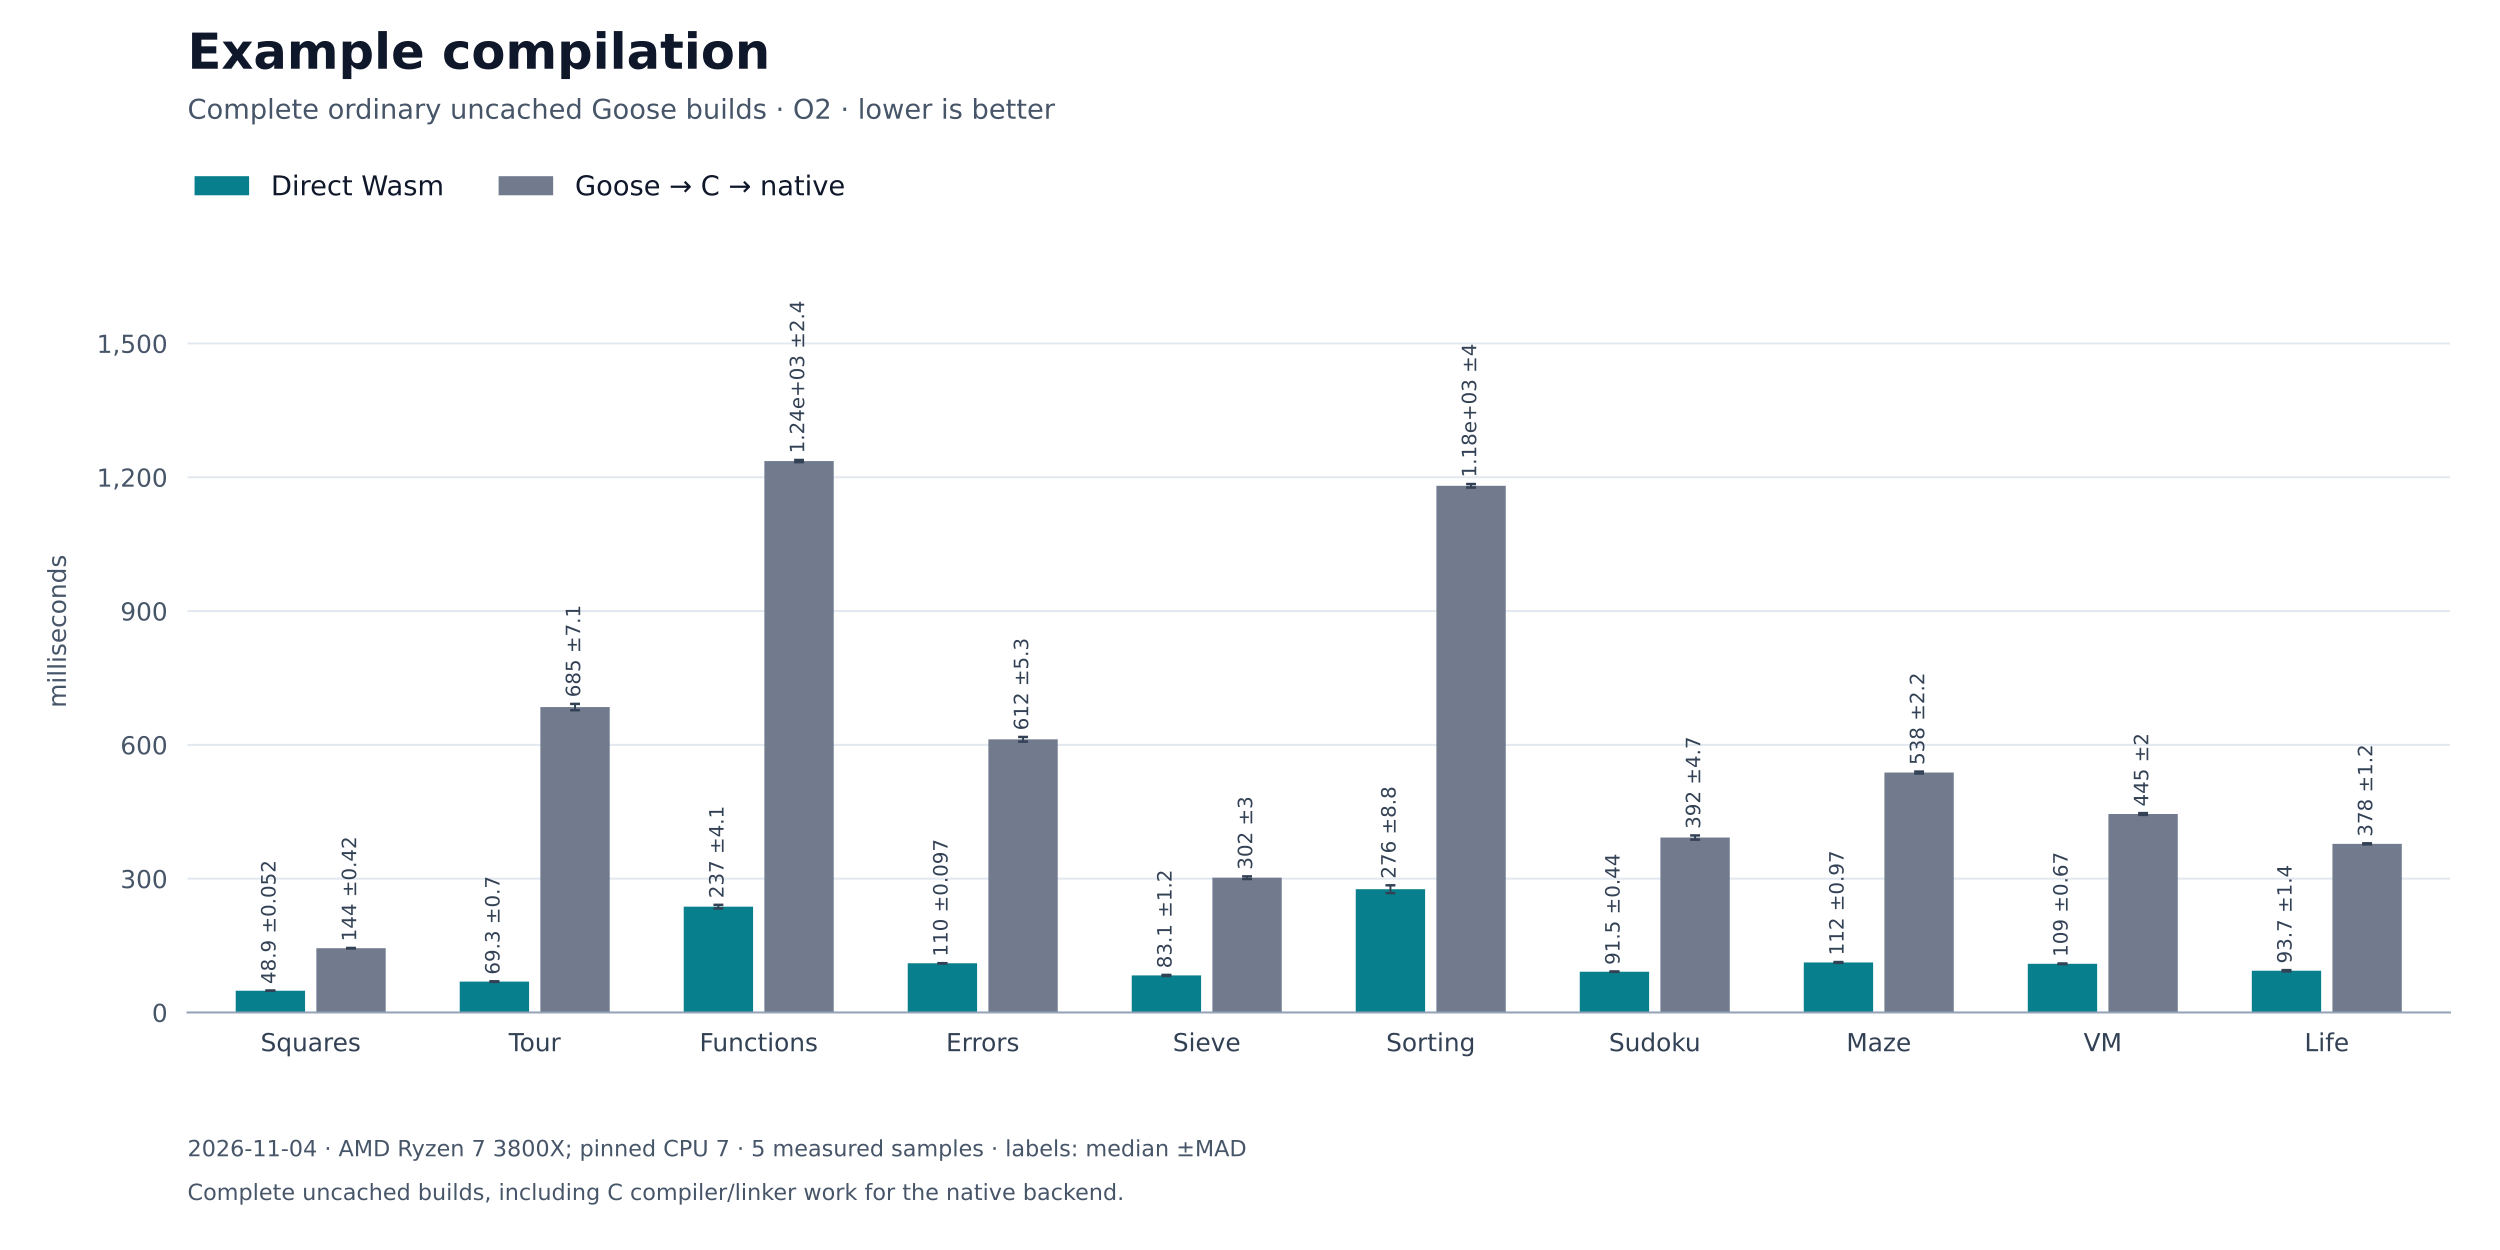
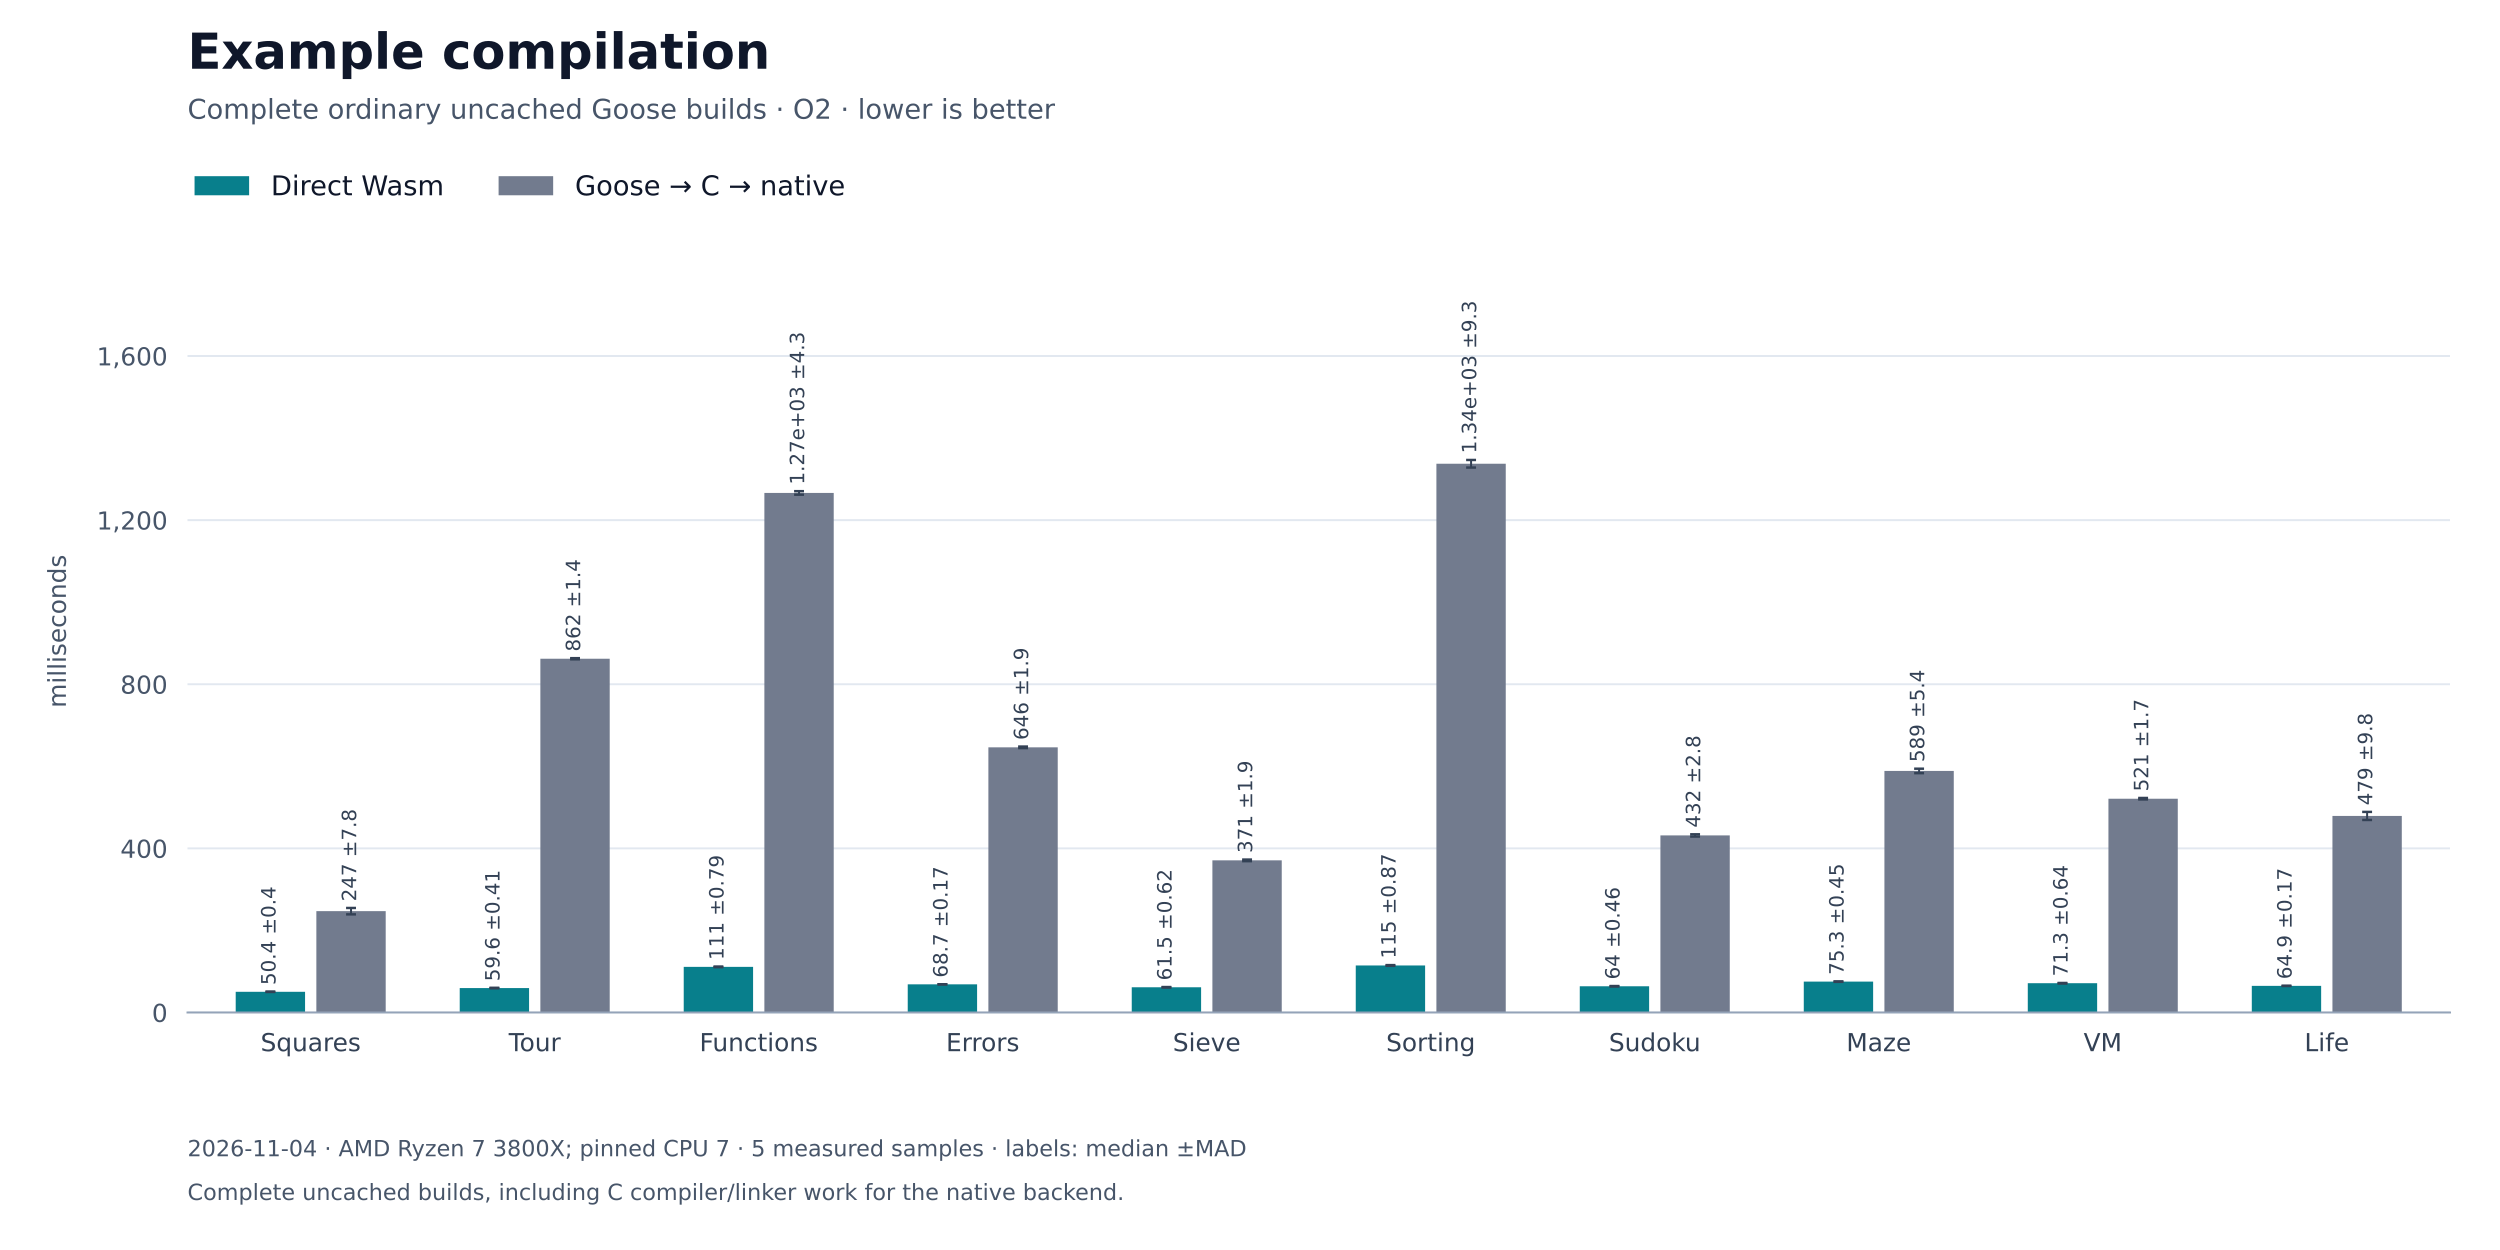
<svg xmlns="http://www.w3.org/2000/svg" xmlns:xlink="http://www.w3.org/1999/xlink" width="1008pt" height="504pt" viewBox="0 0 1008 504" version="1.1">
  <defs>
    <style type="text/css">*{stroke-linejoin: round; stroke-linecap: butt}</style>
  </defs>
  <g id="figure_1">
    <g id="patch_1">
      <path d="M 0 504 L 1008 504 L 1008 0 L 0 0 z " style="fill: #ffffff" />
    </g>
    <g id="axes_1">
      <g id="patch_2">
        <path d="M 75.6 408.24 L 987.84 408.24 L 987.84 100.8 L 75.6 100.8 z " style="fill: #ffffff" />
      </g>
      <g id="matplotlib.axis_1">
        <g id="xtick_1">
          <g id="line2d_1" />
          <g id="text_1">
            <text style="font-size: 10px; font-family: 'DejaVu Sans'; text-anchor: middle; fill: #334155" x="125.276" y="423.838" transform="rotate(-0 125.2764 423.8377)">Squares</text>
          </g>
        </g>
        <g id="xtick_2">
          <g id="line2d_2" />
          <g id="text_2">
            <text style="font-size: 10px; font-family: 'DejaVu Sans'; text-anchor: middle; fill: #334155" x="215.597" y="423.838" transform="rotate(-0 215.5972 423.8377)">Tour</text>
          </g>
        </g>
        <g id="xtick_3">
          <g id="line2d_3" />
          <g id="text_3">
            <text style="font-size: 10px; font-family: 'DejaVu Sans'; text-anchor: middle; fill: #334155" x="305.918" y="423.838" transform="rotate(-0 305.918 423.8384)">Functions</text>
          </g>
        </g>
        <g id="xtick_4">
          <g id="line2d_4" />
          <g id="text_4">
            <text style="font-size: 10px; font-family: 'DejaVu Sans'; text-anchor: middle; fill: #334155" x="396.239" y="423.838" transform="rotate(-0 396.2388 423.8377)">Errors</text>
          </g>
        </g>
        <g id="xtick_5">
          <g id="line2d_5" />
          <g id="text_5">
            <text style="font-size: 10px; font-family: 'DejaVu Sans'; text-anchor: middle; fill: #334155" x="486.56" y="423.838" transform="rotate(-0 486.5596 423.8384)">Sieve</text>
          </g>
        </g>
        <g id="xtick_6">
          <g id="line2d_6" />
          <g id="text_6">
            <text style="font-size: 10px; font-family: 'DejaVu Sans'; text-anchor: middle; fill: #334155" x="576.88" y="423.838" transform="rotate(-0 576.8804 423.8384)">Sorting</text>
          </g>
        </g>
        <g id="xtick_7">
          <g id="line2d_7" />
          <g id="text_7">
            <text style="font-size: 10px; font-family: 'DejaVu Sans'; text-anchor: middle; fill: #334155" x="667.201" y="423.838" transform="rotate(-0 667.2012 423.8384)">Sudoku</text>
          </g>
        </g>
        <g id="xtick_8">
          <g id="line2d_8" />
          <g id="text_8">
            <text style="font-size: 10px; font-family: 'DejaVu Sans'; text-anchor: middle; fill: #334155" x="757.522" y="423.838" transform="rotate(-0 757.522 423.8377)">Maze</text>
          </g>
        </g>
        <g id="xtick_9">
          <g id="line2d_9" />
          <g id="text_9">
            <text style="font-size: 10px; font-family: 'DejaVu Sans'; text-anchor: middle; fill: #334155" x="847.843" y="423.838" transform="rotate(-0 847.8428 423.8377)">VM</text>
          </g>
        </g>
        <g id="xtick_10">
          <g id="line2d_10" />
          <g id="text_10">
            <text style="font-size: 10px; font-family: 'DejaVu Sans'; text-anchor: middle; fill: #334155" x="938.164" y="423.838" transform="rotate(-0 938.1636 423.8384)">Life</text>
          </g>
        </g>
      </g>
      <g id="matplotlib.axis_2">
        <g id="ytick_1">
          <g id="line2d_11">
            <path d="M 75.6 408.24 L 987.84 408.24 " clip-path="url(#p27fe2b42cb)" style="fill: none; stroke: #e2e8f0; stroke-width: 0.8; stroke-linecap: square" />
          </g>
          <g id="line2d_12" />
          <g id="text_11">
            <text style="font-size: 10px; font-family: 'DejaVu Sans'; text-anchor: end; fill: #475569" x="67.6" y="412.039" transform="rotate(-0 67.6 412.0388)">0</text>
          </g>
        </g>
        <g id="ytick_2">
          <g id="line2d_13">
-             <path d="M 75.6 354.286 L 987.84 354.286 " clip-path="url(#p27fe2b42cb)" style="fill: none; stroke: #e2e8f0; stroke-width: 0.8; stroke-linecap: square" />
+             <path d="M 75.6 342.063 L 987.84 342.063 " clip-path="url(#p27fe2b42cb)" style="fill: none; stroke: #e2e8f0; stroke-width: 0.8; stroke-linecap: square" />
          </g>
          <g id="line2d_14" />
          <g id="text_12">
-             <text style="font-size: 10px; font-family: 'DejaVu Sans'; text-anchor: end; fill: #475569" x="67.6" y="358.085" transform="rotate(-0 67.6 358.085)">300</text>
+             <text style="font-size: 10px; font-family: 'DejaVu Sans'; text-anchor: end; fill: #475569" x="67.6" y="345.861" transform="rotate(-0 67.6 345.8615)">400</text>
          </g>
        </g>
        <g id="ytick_3">
          <g id="line2d_15">
-             <path d="M 75.6 300.332 L 987.84 300.332 " clip-path="url(#p27fe2b42cb)" style="fill: none; stroke: #e2e8f0; stroke-width: 0.8; stroke-linecap: square" />
+             <path d="M 75.6 275.885 L 987.84 275.885 " clip-path="url(#p27fe2b42cb)" style="fill: none; stroke: #e2e8f0; stroke-width: 0.8; stroke-linecap: square" />
          </g>
          <g id="line2d_16" />
          <g id="text_13">
-             <text style="font-size: 10px; font-family: 'DejaVu Sans'; text-anchor: end; fill: #475569" x="67.6" y="304.131" transform="rotate(-0 67.6 304.1313)">600</text>
+             <text style="font-size: 10px; font-family: 'DejaVu Sans'; text-anchor: end; fill: #475569" x="67.6" y="279.684" transform="rotate(-0 67.6 279.6841)">800</text>
          </g>
        </g>
        <g id="ytick_4">
          <g id="line2d_17">
-             <path d="M 75.6 246.379 L 987.84 246.379 " clip-path="url(#p27fe2b42cb)" style="fill: none; stroke: #e2e8f0; stroke-width: 0.8; stroke-linecap: square" />
+             <path d="M 75.6 209.708 L 987.84 209.708 " clip-path="url(#p27fe2b42cb)" style="fill: none; stroke: #e2e8f0; stroke-width: 0.8; stroke-linecap: square" />
          </g>
          <g id="line2d_18" />
          <g id="text_14">
-             <text style="font-size: 10px; font-family: 'DejaVu Sans'; text-anchor: end; fill: #475569" x="67.6" y="250.177" transform="rotate(-0 67.6 250.1775)">900</text>
+             <text style="font-size: 10px; font-family: 'DejaVu Sans'; text-anchor: end; fill: #475569" x="67.6" y="213.507" transform="rotate(-0 67.6 213.5067)">1,200</text>
          </g>
        </g>
        <g id="ytick_5">
          <g id="line2d_19">
-             <path d="M 75.6 192.425 L 987.84 192.425 " clip-path="url(#p27fe2b42cb)" style="fill: none; stroke: #e2e8f0; stroke-width: 0.8; stroke-linecap: square" />
+             <path d="M 75.6 143.531 L 987.84 143.531 " clip-path="url(#p27fe2b42cb)" style="fill: none; stroke: #e2e8f0; stroke-width: 0.8; stroke-linecap: square" />
          </g>
          <g id="line2d_20" />
          <g id="text_15">
-             <text style="font-size: 10px; font-family: 'DejaVu Sans'; text-anchor: end; fill: #475569" x="67.6" y="196.224" transform="rotate(-0 67.6 196.2237)">1,200</text>
-           </g>
-         </g>
-         <g id="ytick_6">
-           <g id="line2d_21">
-             <path d="M 75.6 138.471 L 987.84 138.471 " clip-path="url(#p27fe2b42cb)" style="fill: none; stroke: #e2e8f0; stroke-width: 0.8; stroke-linecap: square" />
-           </g>
-           <g id="line2d_22" />
-           <g id="text_16">
-             <text style="font-size: 10px; font-family: 'DejaVu Sans'; text-anchor: end; fill: #475569" x="67.6" y="142.27" transform="rotate(-0 67.6 142.2699)">1,500</text>
-           </g>
-         </g>
-         <g id="text_17">
+             <text style="font-size: 10px; font-family: 'DejaVu Sans'; text-anchor: end; fill: #475569" x="67.6" y="147.329" transform="rotate(-0 67.6 147.3293)">1,600</text>
+           </g>
+         </g>
+         <g id="text_16">
          <text style="font-size: 10px; font-family: 'DejaVu Sans'; text-anchor: middle; fill: #475569" x="26.57" y="254.52" transform="rotate(-90 26.56953 254.52)">milliseconds</text>
        </g>
      </g>
      <g id="patch_3">
-         <path d="M 95.037 408.24 L 123 408.24 L 123 399.451 L 95.037 399.451 z " clip-path="url(#p27fe2b42cb)" style="fill: #087f8c" />
+         <path d="M 95.037 408.24 L 123 408.24 L 123 399.9 L 95.037 399.9 z " clip-path="url(#p27fe2b42cb)" style="fill: #087f8c" />
      </g>
      <g id="patch_4">
-         <path d="M 185.358 408.24 L 213.321 408.24 L 213.321 395.775 L 185.358 395.775 z " clip-path="url(#p27fe2b42cb)" style="fill: #087f8c" />
+         <path d="M 185.358 408.24 L 213.321 408.24 L 213.321 398.377 L 185.358 398.377 z " clip-path="url(#p27fe2b42cb)" style="fill: #087f8c" />
      </g>
      <g id="patch_5">
-         <path d="M 275.679 408.24 L 303.642 408.24 L 303.642 365.569 L 275.679 365.569 z " clip-path="url(#p27fe2b42cb)" style="fill: #087f8c" />
+         <path d="M 275.679 408.24 L 303.642 408.24 L 303.642 389.84 L 275.679 389.84 z " clip-path="url(#p27fe2b42cb)" style="fill: #087f8c" />
      </g>
      <g id="patch_6">
-         <path d="M 365.999 408.24 L 393.963 408.24 L 393.963 388.382 L 365.999 388.382 z " clip-path="url(#p27fe2b42cb)" style="fill: #087f8c" />
+         <path d="M 365.999 408.24 L 393.963 408.24 L 393.963 396.877 L 365.999 396.877 z " clip-path="url(#p27fe2b42cb)" style="fill: #087f8c" />
      </g>
      <g id="patch_7">
-         <path d="M 456.32 408.24 L 484.284 408.24 L 484.284 393.291 L 456.32 393.291 z " clip-path="url(#p27fe2b42cb)" style="fill: #087f8c" />
+         <path d="M 456.32 408.24 L 484.284 408.24 L 484.284 398.066 L 456.32 398.066 z " clip-path="url(#p27fe2b42cb)" style="fill: #087f8c" />
      </g>
      <g id="patch_8">
-         <path d="M 546.641 408.24 L 574.604 408.24 L 574.604 358.528 L 546.641 358.528 z " clip-path="url(#p27fe2b42cb)" style="fill: #087f8c" />
+         <path d="M 546.641 408.24 L 574.604 408.24 L 574.604 389.28 L 546.641 389.28 z " clip-path="url(#p27fe2b42cb)" style="fill: #087f8c" />
      </g>
      <g id="patch_9">
-         <path d="M 636.962 408.24 L 664.925 408.24 L 664.925 391.79 L 636.962 391.79 z " clip-path="url(#p27fe2b42cb)" style="fill: #087f8c" />
+         <path d="M 636.962 408.24 L 664.925 408.24 L 664.925 397.657 L 636.962 397.657 z " clip-path="url(#p27fe2b42cb)" style="fill: #087f8c" />
      </g>
      <g id="patch_10">
-         <path d="M 727.283 408.24 L 755.246 408.24 L 755.246 388.062 L 727.283 388.062 z " clip-path="url(#p27fe2b42cb)" style="fill: #087f8c" />
+         <path d="M 727.283 408.24 L 755.246 408.24 L 755.246 395.788 L 727.283 395.788 z " clip-path="url(#p27fe2b42cb)" style="fill: #087f8c" />
      </g>
      <g id="patch_11">
-         <path d="M 817.603 408.24 L 845.567 408.24 L 845.567 388.601 L 817.603 388.601 z " clip-path="url(#p27fe2b42cb)" style="fill: #087f8c" />
+         <path d="M 817.603 408.24 L 845.567 408.24 L 845.567 396.436 L 817.603 396.436 z " clip-path="url(#p27fe2b42cb)" style="fill: #087f8c" />
      </g>
      <g id="patch_12">
-         <path d="M 907.924 408.24 L 935.887 408.24 L 935.887 391.396 L 907.924 391.396 z " clip-path="url(#p27fe2b42cb)" style="fill: #087f8c" />
+         <path d="M 907.924 408.24 L 935.887 408.24 L 935.887 397.51 L 907.924 397.51 z " clip-path="url(#p27fe2b42cb)" style="fill: #087f8c" />
      </g>
      <g id="patch_13">
-         <path d="M 127.553 408.24 L 155.516 408.24 L 155.516 382.301 L 127.553 382.301 z " clip-path="url(#p27fe2b42cb)" style="fill: #727b8e" />
+         <path d="M 127.553 408.24 L 155.516 408.24 L 155.516 367.381 L 127.553 367.381 z " clip-path="url(#p27fe2b42cb)" style="fill: #727b8e" />
      </g>
      <g id="patch_14">
-         <path d="M 217.873 408.24 L 245.837 408.24 L 245.837 285.093 L 217.873 285.093 z " clip-path="url(#p27fe2b42cb)" style="fill: #727b8e" />
+         <path d="M 217.873 408.24 L 245.837 408.24 L 245.837 265.594 L 217.873 265.594 z " clip-path="url(#p27fe2b42cb)" style="fill: #727b8e" />
      </g>
      <g id="patch_15">
-         <path d="M 308.194 408.24 L 336.157 408.24 L 336.157 185.896 L 308.194 185.896 z " clip-path="url(#p27fe2b42cb)" style="fill: #727b8e" />
+         <path d="M 308.194 408.24 L 336.157 408.24 L 336.157 198.755 L 308.194 198.755 z " clip-path="url(#p27fe2b42cb)" style="fill: #727b8e" />
      </g>
      <g id="patch_16">
-         <path d="M 398.515 408.24 L 426.478 408.24 L 426.478 298.089 L 398.515 298.089 z " clip-path="url(#p27fe2b42cb)" style="fill: #727b8e" />
+         <path d="M 398.515 408.24 L 426.478 408.24 L 426.478 301.335 L 398.515 301.335 z " clip-path="url(#p27fe2b42cb)" style="fill: #727b8e" />
      </g>
      <g id="patch_17">
-         <path d="M 488.836 408.24 L 516.799 408.24 L 516.799 353.884 L 488.836 353.884 z " clip-path="url(#p27fe2b42cb)" style="fill: #727b8e" />
+         <path d="M 488.836 408.24 L 516.799 408.24 L 516.799 346.896 L 488.836 346.896 z " clip-path="url(#p27fe2b42cb)" style="fill: #727b8e" />
      </g>
      <g id="patch_18">
-         <path d="M 579.156 408.24 L 607.12 408.24 L 607.12 195.884 L 579.156 195.884 z " clip-path="url(#p27fe2b42cb)" style="fill: #727b8e" />
+         <path d="M 579.156 408.24 L 607.12 408.24 L 607.12 186.989 L 579.156 186.989 z " clip-path="url(#p27fe2b42cb)" style="fill: #727b8e" />
      </g>
      <g id="patch_19">
-         <path d="M 669.477 408.24 L 697.441 408.24 L 697.441 337.696 L 669.477 337.696 z " clip-path="url(#p27fe2b42cb)" style="fill: #727b8e" />
+         <path d="M 669.477 408.24 L 697.441 408.24 L 697.441 336.846 L 669.477 336.846 z " clip-path="url(#p27fe2b42cb)" style="fill: #727b8e" />
      </g>
      <g id="patch_20">
-         <path d="M 759.798 408.24 L 787.761 408.24 L 787.761 311.484 L 759.798 311.484 z " clip-path="url(#p27fe2b42cb)" style="fill: #727b8e" />
+         <path d="M 759.798 408.24 L 787.761 408.24 L 787.761 310.835 L 759.798 310.835 z " clip-path="url(#p27fe2b42cb)" style="fill: #727b8e" />
      </g>
      <g id="patch_21">
-         <path d="M 850.119 408.24 L 878.082 408.24 L 878.082 328.21 L 850.119 328.21 z " clip-path="url(#p27fe2b42cb)" style="fill: #727b8e" />
+         <path d="M 850.119 408.24 L 878.082 408.24 L 878.082 322.038 L 850.119 322.038 z " clip-path="url(#p27fe2b42cb)" style="fill: #727b8e" />
      </g>
      <g id="patch_22">
-         <path d="M 940.44 408.24 L 968.403 408.24 L 968.403 340.237 L 940.44 340.237 z " clip-path="url(#p27fe2b42cb)" style="fill: #727b8e" />
+         <path d="M 940.44 408.24 L 968.403 408.24 L 968.403 328.989 L 940.44 328.989 z " clip-path="url(#p27fe2b42cb)" style="fill: #727b8e" />
      </g>
      <g id="LineCollection_1">
-         <path d="M 109.019 399.46 L 109.019 399.442 " clip-path="url(#p27fe2b42cb)" style="fill: none; stroke: #334155; stroke-width: 0.8" />
-         <path d="M 199.339 395.9 L 199.339 395.65 " clip-path="url(#p27fe2b42cb)" style="fill: none; stroke: #334155; stroke-width: 0.8" />
-         <path d="M 289.66 366.312 L 289.66 364.825 " clip-path="url(#p27fe2b42cb)" style="fill: none; stroke: #334155; stroke-width: 0.8" />
-         <path d="M 379.981 388.399 L 379.981 388.364 " clip-path="url(#p27fe2b42cb)" style="fill: none; stroke: #334155; stroke-width: 0.8" />
-         <path d="M 470.302 393.5 L 470.302 393.082 " clip-path="url(#p27fe2b42cb)" style="fill: none; stroke: #334155; stroke-width: 0.8" />
-         <path d="M 560.623 360.105 L 560.623 356.951 " clip-path="url(#p27fe2b42cb)" style="fill: none; stroke: #334155; stroke-width: 0.8" />
-         <path d="M 650.943 391.87 L 650.943 391.711 " clip-path="url(#p27fe2b42cb)" style="fill: none; stroke: #334155; stroke-width: 0.8" />
-         <path d="M 741.264 388.237 L 741.264 387.887 " clip-path="url(#p27fe2b42cb)" style="fill: none; stroke: #334155; stroke-width: 0.8" />
-         <path d="M 831.585 388.722 L 831.585 388.48 " clip-path="url(#p27fe2b42cb)" style="fill: none; stroke: #334155; stroke-width: 0.8" />
-         <path d="M 921.906 391.651 L 921.906 391.142 " clip-path="url(#p27fe2b42cb)" style="fill: none; stroke: #334155; stroke-width: 0.8" />
-       </g>
-       <g id="line2d_23">
+         <path d="M 109.019 399.967 L 109.019 399.834 " clip-path="url(#p27fe2b42cb)" style="fill: none; stroke: #334155; stroke-width: 0.8" />
+         <path d="M 199.339 398.444 L 199.339 398.31 " clip-path="url(#p27fe2b42cb)" style="fill: none; stroke: #334155; stroke-width: 0.8" />
+         <path d="M 289.66 389.971 L 289.66 389.71 " clip-path="url(#p27fe2b42cb)" style="fill: none; stroke: #334155; stroke-width: 0.8" />
+         <path d="M 379.981 396.905 L 379.981 396.848 " clip-path="url(#p27fe2b42cb)" style="fill: none; stroke: #334155; stroke-width: 0.8" />
+         <path d="M 470.302 398.169 L 470.302 397.964 " clip-path="url(#p27fe2b42cb)" style="fill: none; stroke: #334155; stroke-width: 0.8" />
+         <path d="M 560.623 389.424 L 560.623 389.136 " clip-path="url(#p27fe2b42cb)" style="fill: none; stroke: #334155; stroke-width: 0.8" />
+         <path d="M 650.943 397.732 L 650.943 397.581 " clip-path="url(#p27fe2b42cb)" style="fill: none; stroke: #334155; stroke-width: 0.8" />
+         <path d="M 741.264 395.863 L 741.264 395.713 " clip-path="url(#p27fe2b42cb)" style="fill: none; stroke: #334155; stroke-width: 0.8" />
+         <path d="M 831.585 396.542 L 831.585 396.33 " clip-path="url(#p27fe2b42cb)" style="fill: none; stroke: #334155; stroke-width: 0.8" />
+         <path d="M 921.906 397.538 L 921.906 397.482 " clip-path="url(#p27fe2b42cb)" style="fill: none; stroke: #334155; stroke-width: 0.8" />
+       </g>
+       <g id="line2d_21">
        <defs>
          <path id="m630ef24590" d="M 2 0 L -2 -0 " style="stroke: #334155" />
        </defs>
        <g clip-path="url(#p27fe2b42cb)">
-           <use xlink:href="#m630ef24590" x="109.019" y="399.46" style="fill: #1f77b4; stroke: #334155" />
-           <use xlink:href="#m630ef24590" x="199.339" y="395.9" style="fill: #1f77b4; stroke: #334155" />
-           <use xlink:href="#m630ef24590" x="289.66" y="366.312" style="fill: #1f77b4; stroke: #334155" />
-           <use xlink:href="#m630ef24590" x="379.981" y="388.399" style="fill: #1f77b4; stroke: #334155" />
-           <use xlink:href="#m630ef24590" x="470.302" y="393.5" style="fill: #1f77b4; stroke: #334155" />
-           <use xlink:href="#m630ef24590" x="560.623" y="360.105" style="fill: #1f77b4; stroke: #334155" />
-           <use xlink:href="#m630ef24590" x="650.943" y="391.87" style="fill: #1f77b4; stroke: #334155" />
-           <use xlink:href="#m630ef24590" x="741.264" y="388.237" style="fill: #1f77b4; stroke: #334155" />
-           <use xlink:href="#m630ef24590" x="831.585" y="388.722" style="fill: #1f77b4; stroke: #334155" />
-           <use xlink:href="#m630ef24590" x="921.906" y="391.651" style="fill: #1f77b4; stroke: #334155" />
+           <use xlink:href="#m630ef24590" x="109.019" y="399.967" style="fill: #1f77b4; stroke: #334155" />
+           <use xlink:href="#m630ef24590" x="199.339" y="398.444" style="fill: #1f77b4; stroke: #334155" />
+           <use xlink:href="#m630ef24590" x="289.66" y="389.971" style="fill: #1f77b4; stroke: #334155" />
+           <use xlink:href="#m630ef24590" x="379.981" y="396.905" style="fill: #1f77b4; stroke: #334155" />
+           <use xlink:href="#m630ef24590" x="470.302" y="398.169" style="fill: #1f77b4; stroke: #334155" />
+           <use xlink:href="#m630ef24590" x="560.623" y="389.424" style="fill: #1f77b4; stroke: #334155" />
+           <use xlink:href="#m630ef24590" x="650.943" y="397.732" style="fill: #1f77b4; stroke: #334155" />
+           <use xlink:href="#m630ef24590" x="741.264" y="395.863" style="fill: #1f77b4; stroke: #334155" />
+           <use xlink:href="#m630ef24590" x="831.585" y="396.542" style="fill: #1f77b4; stroke: #334155" />
+           <use xlink:href="#m630ef24590" x="921.906" y="397.538" style="fill: #1f77b4; stroke: #334155" />
+         </g>
+       </g>
+       <g id="line2d_22">
+         <g clip-path="url(#p27fe2b42cb)">
+           <use xlink:href="#m630ef24590" x="109.019" y="399.834" style="fill: #1f77b4; stroke: #334155" />
+           <use xlink:href="#m630ef24590" x="199.339" y="398.31" style="fill: #1f77b4; stroke: #334155" />
+           <use xlink:href="#m630ef24590" x="289.66" y="389.71" style="fill: #1f77b4; stroke: #334155" />
+           <use xlink:href="#m630ef24590" x="379.981" y="396.848" style="fill: #1f77b4; stroke: #334155" />
+           <use xlink:href="#m630ef24590" x="470.302" y="397.964" style="fill: #1f77b4; stroke: #334155" />
+           <use xlink:href="#m630ef24590" x="560.623" y="389.136" style="fill: #1f77b4; stroke: #334155" />
+           <use xlink:href="#m630ef24590" x="650.943" y="397.581" style="fill: #1f77b4; stroke: #334155" />
+           <use xlink:href="#m630ef24590" x="741.264" y="395.713" style="fill: #1f77b4; stroke: #334155" />
+           <use xlink:href="#m630ef24590" x="831.585" y="396.33" style="fill: #1f77b4; stroke: #334155" />
+           <use xlink:href="#m630ef24590" x="921.906" y="397.482" style="fill: #1f77b4; stroke: #334155" />
+         </g>
+       </g>
+       <g id="LineCollection_2">
+         <path d="M 141.534 368.667 L 141.534 366.096 " clip-path="url(#p27fe2b42cb)" style="fill: none; stroke: #334155; stroke-width: 0.8" />
+         <path d="M 231.855 265.821 L 231.855 265.367 " clip-path="url(#p27fe2b42cb)" style="fill: none; stroke: #334155; stroke-width: 0.8" />
+         <path d="M 322.176 199.467 L 322.176 198.043 " clip-path="url(#p27fe2b42cb)" style="fill: none; stroke: #334155; stroke-width: 0.8" />
+         <path d="M 412.497 301.643 L 412.497 301.027 " clip-path="url(#p27fe2b42cb)" style="fill: none; stroke: #334155; stroke-width: 0.8" />
+         <path d="M 502.817 347.212 L 502.817 346.58 " clip-path="url(#p27fe2b42cb)" style="fill: none; stroke: #334155; stroke-width: 0.8" />
+         <path d="M 593.138 188.521 L 593.138 185.457 " clip-path="url(#p27fe2b42cb)" style="fill: none; stroke: #334155; stroke-width: 0.8" />
+         <path d="M 683.459 337.307 L 683.459 336.385 " clip-path="url(#p27fe2b42cb)" style="fill: none; stroke: #334155; stroke-width: 0.8" />
+         <path d="M 773.78 311.73 L 773.78 309.94 " clip-path="url(#p27fe2b42cb)" style="fill: none; stroke: #334155; stroke-width: 0.8" />
+         <path d="M 864.101 322.32 L 864.101 321.755 " clip-path="url(#p27fe2b42cb)" style="fill: none; stroke: #334155; stroke-width: 0.8" />
+         <path d="M 954.421 330.61 L 954.421 327.369 " clip-path="url(#p27fe2b42cb)" style="fill: none; stroke: #334155; stroke-width: 0.8" />
+       </g>
+       <g id="line2d_23">
+         <g clip-path="url(#p27fe2b42cb)">
+           <use xlink:href="#m630ef24590" x="141.534" y="368.667" style="fill: #1f77b4; stroke: #334155" />
+           <use xlink:href="#m630ef24590" x="231.855" y="265.821" style="fill: #1f77b4; stroke: #334155" />
+           <use xlink:href="#m630ef24590" x="322.176" y="199.467" style="fill: #1f77b4; stroke: #334155" />
+           <use xlink:href="#m630ef24590" x="412.497" y="301.643" style="fill: #1f77b4; stroke: #334155" />
+           <use xlink:href="#m630ef24590" x="502.817" y="347.212" style="fill: #1f77b4; stroke: #334155" />
+           <use xlink:href="#m630ef24590" x="593.138" y="188.521" style="fill: #1f77b4; stroke: #334155" />
+           <use xlink:href="#m630ef24590" x="683.459" y="337.307" style="fill: #1f77b4; stroke: #334155" />
+           <use xlink:href="#m630ef24590" x="773.78" y="311.73" style="fill: #1f77b4; stroke: #334155" />
+           <use xlink:href="#m630ef24590" x="864.101" y="322.32" style="fill: #1f77b4; stroke: #334155" />
+           <use xlink:href="#m630ef24590" x="954.421" y="330.61" style="fill: #1f77b4; stroke: #334155" />
        </g>
      </g>
      <g id="line2d_24">
        <g clip-path="url(#p27fe2b42cb)">
-           <use xlink:href="#m630ef24590" x="109.019" y="399.442" style="fill: #1f77b4; stroke: #334155" />
-           <use xlink:href="#m630ef24590" x="199.339" y="395.65" style="fill: #1f77b4; stroke: #334155" />
-           <use xlink:href="#m630ef24590" x="289.66" y="364.825" style="fill: #1f77b4; stroke: #334155" />
-           <use xlink:href="#m630ef24590" x="379.981" y="388.364" style="fill: #1f77b4; stroke: #334155" />
-           <use xlink:href="#m630ef24590" x="470.302" y="393.082" style="fill: #1f77b4; stroke: #334155" />
-           <use xlink:href="#m630ef24590" x="560.623" y="356.951" style="fill: #1f77b4; stroke: #334155" />
-           <use xlink:href="#m630ef24590" x="650.943" y="391.711" style="fill: #1f77b4; stroke: #334155" />
-           <use xlink:href="#m630ef24590" x="741.264" y="387.887" style="fill: #1f77b4; stroke: #334155" />
-           <use xlink:href="#m630ef24590" x="831.585" y="388.48" style="fill: #1f77b4; stroke: #334155" />
-           <use xlink:href="#m630ef24590" x="921.906" y="391.142" style="fill: #1f77b4; stroke: #334155" />
-         </g>
-       </g>
-       <g id="LineCollection_2">
-         <path d="M 141.534 382.377 L 141.534 382.225 " clip-path="url(#p27fe2b42cb)" style="fill: none; stroke: #334155; stroke-width: 0.8" />
-         <path d="M 231.855 286.372 L 231.855 283.814 " clip-path="url(#p27fe2b42cb)" style="fill: none; stroke: #334155; stroke-width: 0.8" />
-         <path d="M 322.176 186.335 L 322.176 185.457 " clip-path="url(#p27fe2b42cb)" style="fill: none; stroke: #334155; stroke-width: 0.8" />
-         <path d="M 412.497 299.035 L 412.497 297.143 " clip-path="url(#p27fe2b42cb)" style="fill: none; stroke: #334155; stroke-width: 0.8" />
-         <path d="M 502.817 354.426 L 502.817 353.342 " clip-path="url(#p27fe2b42cb)" style="fill: none; stroke: #334155; stroke-width: 0.8" />
-         <path d="M 593.138 196.595 L 593.138 195.172 " clip-path="url(#p27fe2b42cb)" style="fill: none; stroke: #334155; stroke-width: 0.8" />
-         <path d="M 683.459 338.538 L 683.459 336.855 " clip-path="url(#p27fe2b42cb)" style="fill: none; stroke: #334155; stroke-width: 0.8" />
-         <path d="M 773.78 311.872 L 773.78 311.096 " clip-path="url(#p27fe2b42cb)" style="fill: none; stroke: #334155; stroke-width: 0.8" />
-         <path d="M 864.101 328.566 L 864.101 327.854 " clip-path="url(#p27fe2b42cb)" style="fill: none; stroke: #334155; stroke-width: 0.8" />
-         <path d="M 954.421 340.446 L 954.421 340.028 " clip-path="url(#p27fe2b42cb)" style="fill: none; stroke: #334155; stroke-width: 0.8" />
-       </g>
-       <g id="line2d_25">
-         <g clip-path="url(#p27fe2b42cb)">
-           <use xlink:href="#m630ef24590" x="141.534" y="382.377" style="fill: #1f77b4; stroke: #334155" />
-           <use xlink:href="#m630ef24590" x="231.855" y="286.372" style="fill: #1f77b4; stroke: #334155" />
-           <use xlink:href="#m630ef24590" x="322.176" y="186.335" style="fill: #1f77b4; stroke: #334155" />
-           <use xlink:href="#m630ef24590" x="412.497" y="299.035" style="fill: #1f77b4; stroke: #334155" />
-           <use xlink:href="#m630ef24590" x="502.817" y="354.426" style="fill: #1f77b4; stroke: #334155" />
-           <use xlink:href="#m630ef24590" x="593.138" y="196.595" style="fill: #1f77b4; stroke: #334155" />
-           <use xlink:href="#m630ef24590" x="683.459" y="338.538" style="fill: #1f77b4; stroke: #334155" />
-           <use xlink:href="#m630ef24590" x="773.78" y="311.872" style="fill: #1f77b4; stroke: #334155" />
-           <use xlink:href="#m630ef24590" x="864.101" y="328.566" style="fill: #1f77b4; stroke: #334155" />
-           <use xlink:href="#m630ef24590" x="954.421" y="340.446" style="fill: #1f77b4; stroke: #334155" />
-         </g>
-       </g>
-       <g id="line2d_26">
-         <g clip-path="url(#p27fe2b42cb)">
-           <use xlink:href="#m630ef24590" x="141.534" y="382.225" style="fill: #1f77b4; stroke: #334155" />
-           <use xlink:href="#m630ef24590" x="231.855" y="283.814" style="fill: #1f77b4; stroke: #334155" />
-           <use xlink:href="#m630ef24590" x="322.176" y="185.457" style="fill: #1f77b4; stroke: #334155" />
-           <use xlink:href="#m630ef24590" x="412.497" y="297.143" style="fill: #1f77b4; stroke: #334155" />
-           <use xlink:href="#m630ef24590" x="502.817" y="353.342" style="fill: #1f77b4; stroke: #334155" />
-           <use xlink:href="#m630ef24590" x="593.138" y="195.172" style="fill: #1f77b4; stroke: #334155" />
-           <use xlink:href="#m630ef24590" x="683.459" y="336.855" style="fill: #1f77b4; stroke: #334155" />
-           <use xlink:href="#m630ef24590" x="773.78" y="311.096" style="fill: #1f77b4; stroke: #334155" />
-           <use xlink:href="#m630ef24590" x="864.101" y="327.854" style="fill: #1f77b4; stroke: #334155" />
-           <use xlink:href="#m630ef24590" x="954.421" y="340.028" style="fill: #1f77b4; stroke: #334155" />
+           <use xlink:href="#m630ef24590" x="141.534" y="366.096" style="fill: #1f77b4; stroke: #334155" />
+           <use xlink:href="#m630ef24590" x="231.855" y="265.367" style="fill: #1f77b4; stroke: #334155" />
+           <use xlink:href="#m630ef24590" x="322.176" y="198.043" style="fill: #1f77b4; stroke: #334155" />
+           <use xlink:href="#m630ef24590" x="412.497" y="301.027" style="fill: #1f77b4; stroke: #334155" />
+           <use xlink:href="#m630ef24590" x="502.817" y="346.58" style="fill: #1f77b4; stroke: #334155" />
+           <use xlink:href="#m630ef24590" x="593.138" y="185.457" style="fill: #1f77b4; stroke: #334155" />
+           <use xlink:href="#m630ef24590" x="683.459" y="336.385" style="fill: #1f77b4; stroke: #334155" />
+           <use xlink:href="#m630ef24590" x="773.78" y="309.94" style="fill: #1f77b4; stroke: #334155" />
+           <use xlink:href="#m630ef24590" x="864.101" y="321.755" style="fill: #1f77b4; stroke: #334155" />
+           <use xlink:href="#m630ef24590" x="954.421" y="327.369" style="fill: #1f77b4; stroke: #334155" />
        </g>
      </g>
      <g id="patch_23">
        <path d="M 75.6 408.24 L 987.84 408.24 " style="fill: none; stroke: #94a3b8; stroke-width: 0.8; stroke-linejoin: miter; stroke-linecap: square" />
      </g>
+       <g id="text_17">
+         <text style="font-size: 8px; font-family: 'DejaVu Sans'; fill: #334155" transform="translate(111.0968 397.1603) rotate(-90)">50.4 ±0.4</text>
+       </g>
      <g id="text_18">
-         <text style="font-size: 8px; font-family: 'DejaVu Sans'; fill: #334155" transform="translate(111.0968 396.7682) rotate(-90)">48.9 ±0.052</text>
+         <text style="font-size: 8px; font-family: 'DejaVu Sans'; fill: #334155" transform="translate(201.4176 395.6364) rotate(-90)">59.6 ±0.41</text>
      </g>
      <g id="text_19">
-         <text style="font-size: 8px; font-family: 'DejaVu Sans'; fill: #334155" transform="translate(201.4176 392.9765) rotate(-90)">69.3 ±0.7</text>
+         <text style="font-size: 8px; font-family: 'DejaVu Sans'; fill: #334155" transform="translate(291.7384 387.0368) rotate(-90)">111 ±0.79</text>
      </g>
      <g id="text_20">
-         <text style="font-size: 8px; font-family: 'DejaVu Sans'; fill: #334155" transform="translate(291.7384 362.1513) rotate(-90)">237 ±4.1</text>
+         <text style="font-size: 8px; font-family: 'DejaVu Sans'; fill: #334155" transform="translate(382.0592 394.1748) rotate(-90)">68.7 ±0.17</text>
      </g>
      <g id="text_21">
-         <text style="font-size: 8px; font-family: 'DejaVu Sans'; fill: #334155" transform="translate(382.0592 385.6911) rotate(-90)">110 ±0.097</text>
+         <text style="font-size: 8px; font-family: 'DejaVu Sans'; fill: #334155" transform="translate(472.38 395.2902) rotate(-90)">61.5 ±0.62</text>
      </g>
      <g id="text_22">
-         <text style="font-size: 8px; font-family: 'DejaVu Sans'; fill: #334155" transform="translate(472.38 390.4089) rotate(-90)">83.1 ±1.2</text>
+         <text style="font-size: 8px; font-family: 'DejaVu Sans'; fill: #334155" transform="translate(562.7008 386.4622) rotate(-90)">115 ±0.87</text>
      </g>
      <g id="text_23">
-         <text style="font-size: 8px; font-family: 'DejaVu Sans'; fill: #334155" transform="translate(562.7008 354.2779) rotate(-90)">276 ±8.8</text>
+         <text style="font-size: 8px; font-family: 'DejaVu Sans'; fill: #334155" transform="translate(653.0216 394.9078) rotate(-90)">64 ±0.46</text>
      </g>
      <g id="text_24">
-         <text style="font-size: 8px; font-family: 'DejaVu Sans'; fill: #334155" transform="translate(653.0216 389.0374) rotate(-90)">91.5 ±0.44</text>
+         <text style="font-size: 8px; font-family: 'DejaVu Sans'; fill: #334155" transform="translate(743.3424 393.0396) rotate(-90)">75.3 ±0.45</text>
      </g>
      <g id="text_25">
-         <text style="font-size: 8px; font-family: 'DejaVu Sans'; fill: #334155" transform="translate(743.3424 385.2132) rotate(-90)">112 ±0.97</text>
+         <text style="font-size: 8px; font-family: 'DejaVu Sans'; fill: #334155" transform="translate(833.6632 393.6565) rotate(-90)">71.3 ±0.64</text>
      </g>
      <g id="text_26">
-         <text style="font-size: 8px; font-family: 'DejaVu Sans'; fill: #334155" transform="translate(833.6632 385.8061) rotate(-90)">109 ±0.67</text>
+         <text style="font-size: 8px; font-family: 'DejaVu Sans'; fill: #334155" transform="translate(923.9839 394.8087) rotate(-90)">64.9 ±0.17</text>
      </g>
      <g id="text_27">
-         <text style="font-size: 8px; font-family: 'DejaVu Sans'; fill: #334155" transform="translate(923.9839 388.4686) rotate(-90)">93.7 ±1.4</text>
+         <text style="font-size: 8px; font-family: 'DejaVu Sans'; fill: #334155" transform="translate(143.6123 363.4227) rotate(-90)">247 ±7.8</text>
      </g>
      <g id="text_28">
-         <text style="font-size: 8px; font-family: 'DejaVu Sans'; fill: #334155" transform="translate(143.6123 379.552) rotate(-90)">144 ±0.42</text>
+         <text style="font-size: 8px; font-family: 'DejaVu Sans'; fill: #334155" transform="translate(233.9331 262.6932) rotate(-90)">862 ±1.4</text>
      </g>
      <g id="text_29">
-         <text style="font-size: 8px; font-family: 'DejaVu Sans'; fill: #334155" transform="translate(233.9331 281.141) rotate(-90)">685 ±7.1</text>
+         <text style="font-size: 8px; font-family: 'DejaVu Sans'; fill: #334155" transform="translate(324.2539 195.3701) rotate(-90)">1.27e+03 ±4.3</text>
      </g>
      <g id="text_30">
-         <text style="font-size: 8px; font-family: 'DejaVu Sans'; fill: #334155" transform="translate(324.2539 182.784) rotate(-90)">1.24e+03 ±2.4</text>
+         <text style="font-size: 8px; font-family: 'DejaVu Sans'; fill: #334155" transform="translate(414.5747 298.354) rotate(-90)">646 ±1.9</text>
      </g>
      <g id="text_31">
-         <text style="font-size: 8px; font-family: 'DejaVu Sans'; fill: #334155" transform="translate(414.5747 294.4692) rotate(-90)">612 ±5.3</text>
+         <text style="font-size: 8px; font-family: 'DejaVu Sans'; fill: #334155" transform="translate(504.8955 343.9062) rotate(-90)">371 ±1.9</text>
      </g>
      <g id="text_32">
-         <text style="font-size: 8px; font-family: 'DejaVu Sans'; fill: #334155" transform="translate(504.8955 350.6685) rotate(-90)">302 ±3</text>
+         <text style="font-size: 8px; font-family: 'DejaVu Sans'; fill: #334155" transform="translate(595.2163 182.784) rotate(-90)">1.34e+03 ±9.3</text>
      </g>
      <g id="text_33">
-         <text style="font-size: 8px; font-family: 'DejaVu Sans'; fill: #334155" transform="translate(595.2163 192.4982) rotate(-90)">1.18e+03 ±4</text>
+         <text style="font-size: 8px; font-family: 'DejaVu Sans'; fill: #334155" transform="translate(685.5371 333.7113) rotate(-90)">432 ±2.8</text>
      </g>
      <g id="text_34">
-         <text style="font-size: 8px; font-family: 'DejaVu Sans'; fill: #334155" transform="translate(685.5371 334.1812) rotate(-90)">392 ±4.7</text>
+         <text style="font-size: 8px; font-family: 'DejaVu Sans'; fill: #334155" transform="translate(775.8578 307.2667) rotate(-90)">589 ±5.4</text>
      </g>
      <g id="text_35">
-         <text style="font-size: 8px; font-family: 'DejaVu Sans'; fill: #334155" transform="translate(775.8578 308.4222) rotate(-90)">538 ±2.2</text>
+         <text style="font-size: 8px; font-family: 'DejaVu Sans'; fill: #334155" transform="translate(866.1786 319.082) rotate(-90)">521 ±1.7</text>
      </g>
      <g id="text_36">
-         <text style="font-size: 8px; font-family: 'DejaVu Sans'; fill: #334155" transform="translate(866.1786 325.1805) rotate(-90)">445 ±2</text>
-       </g>
-       <g id="text_37">
-         <text style="font-size: 8px; font-family: 'DejaVu Sans'; fill: #334155" transform="translate(956.4994 337.3546) rotate(-90)">378 ±1.2</text>
-       </g>
+         <text style="font-size: 8px; font-family: 'DejaVu Sans'; fill: #334155" transform="translate(956.4994 324.6954) rotate(-90)">479 ±9.8</text>
+       </g>
+     </g>
+     <g id="text_37">
+       <text style="font-weight: 700; font-size: 20px; font-family: 'DejaVu Sans'; text-anchor: start; fill: #0f172a" x="75.6" y="27.72" transform="rotate(-0 75.6 27.72)">Example compilation</text>
    </g>
    <g id="text_38">
-       <text style="font-weight: 700; font-size: 20px; font-family: 'DejaVu Sans'; text-anchor: start; fill: #0f172a" x="75.6" y="27.72" transform="rotate(-0 75.6 27.72)">Example compilation</text>
+       <text style="font-size: 11px; font-family: 'DejaVu Sans'; text-anchor: start; fill: #475569" x="75.6" y="47.88" transform="rotate(-0 75.6 47.88)">Complete ordinary uncached Goose builds · O2 · lower is better</text>
    </g>
    <g id="text_39">
-       <text style="font-size: 11px; font-family: 'DejaVu Sans'; text-anchor: start; fill: #475569" x="75.6" y="47.88" transform="rotate(-0 75.6 47.88)">Complete ordinary uncached Goose builds · O2 · lower is better</text>
+       <text style="font-size: 9px; font-family: 'DejaVu Sans'; text-anchor: start; fill: #475569" x="75.6" y="466.2" transform="rotate(-0 75.6 466.2)">2026-11-04 · AMD Ryzen 7 3800X; pinned CPU 7 · 5 measured samples · labels: median ±MAD</text>
    </g>
    <g id="text_40">
-       <text style="font-size: 9px; font-family: 'DejaVu Sans'; text-anchor: start; fill: #475569" x="75.6" y="466.2" transform="rotate(-0 75.6 466.2)">2026-11-04 · AMD Ryzen 7 3800X; pinned CPU 7 · 5 measured samples · labels: median ±MAD</text>
-     </g>
-     <g id="text_41">
      <text style="font-size: 9px; font-family: 'DejaVu Sans'; text-anchor: start; fill: #475569" x="75.6" y="483.84" transform="rotate(-0 75.6 483.84)">Complete uncached builds, including C compiler/linker work for the native backend.</text>
    </g>
    <g id="legend_1">
      <g id="patch_24">
        <path d="M 78.444 78.738 L 100.444 78.738 L 100.444 71.038 L 78.444 71.038 z " style="fill: #087f8c" />
      </g>
-       <g id="text_42">
+       <g id="text_41">
        <text style="font-size: 11px; font-family: 'DejaVu Sans'; text-anchor: start; fill: #0f172a" x="109.244" y="78.738" transform="rotate(-0 109.244 78.73828)">Direct Wasm</text>
      </g>
      <g id="patch_25">
        <path d="M 201.034 78.738 L 223.034 78.738 L 223.034 71.038 L 201.034 71.038 z " style="fill: #727b8e" />
      </g>
-       <g id="text_43">
+       <g id="text_42">
        <text style="font-size: 11px; font-family: 'DejaVu Sans'; text-anchor: start; fill: #0f172a" x="231.834" y="78.738" transform="rotate(-0 231.8338 78.73828)">Goose → C → native</text>
      </g>
    </g>
  </g>
  <defs>
    <clipPath id="p27fe2b42cb">
      <rect x="75.6" y="100.8" width="912.24" height="307.44" />
    </clipPath>
  </defs>
</svg>
